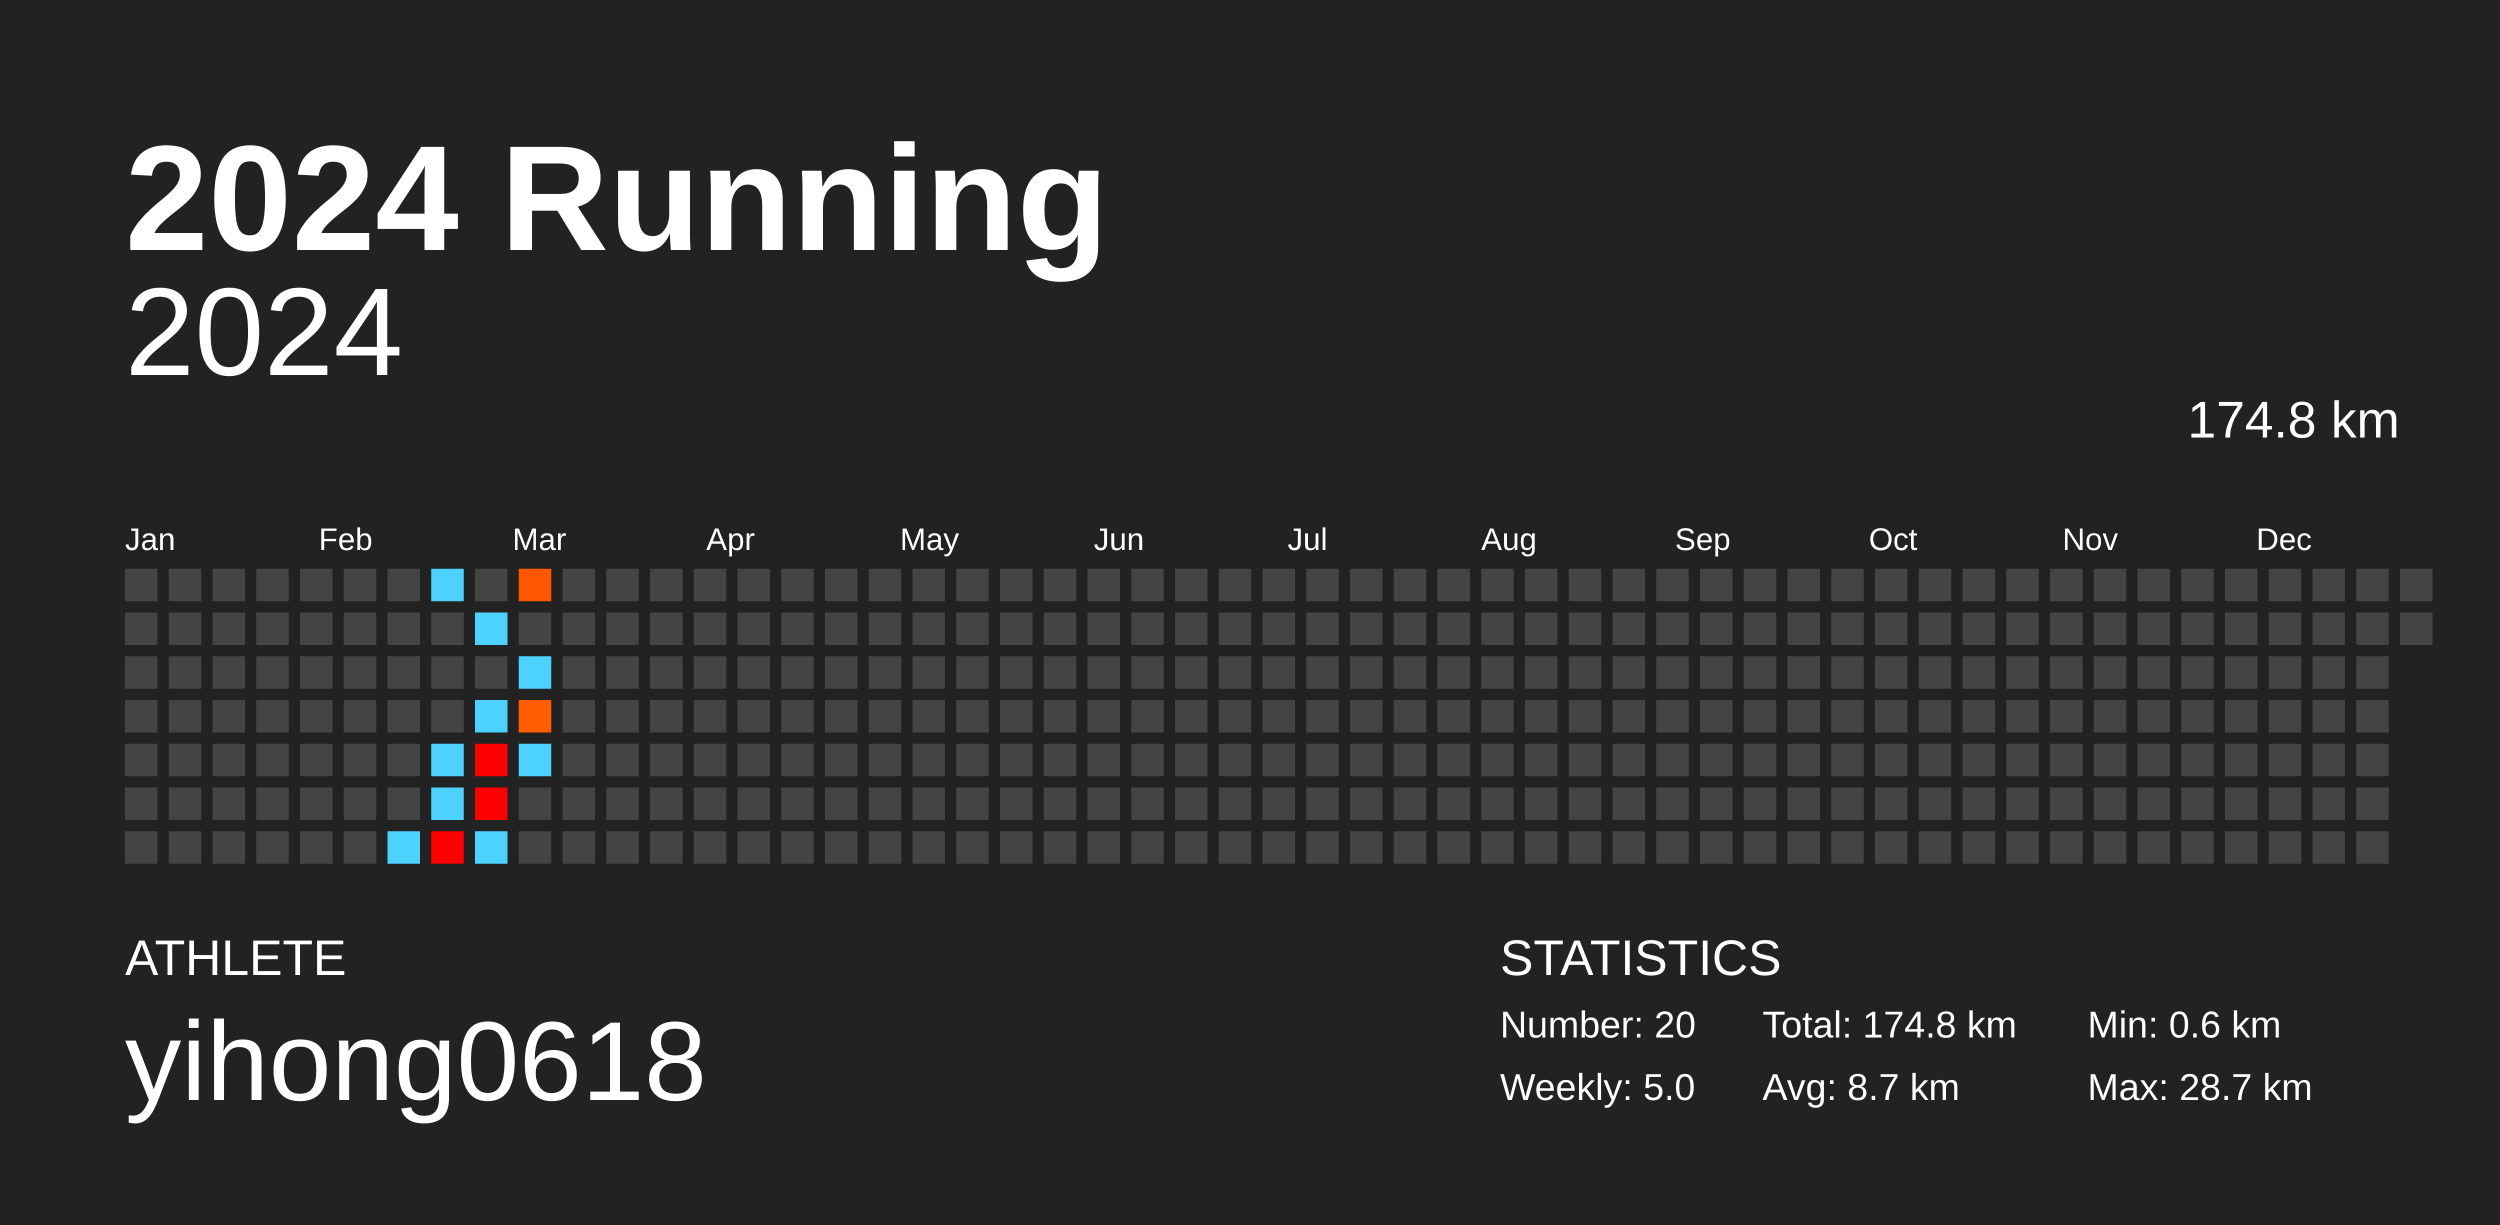
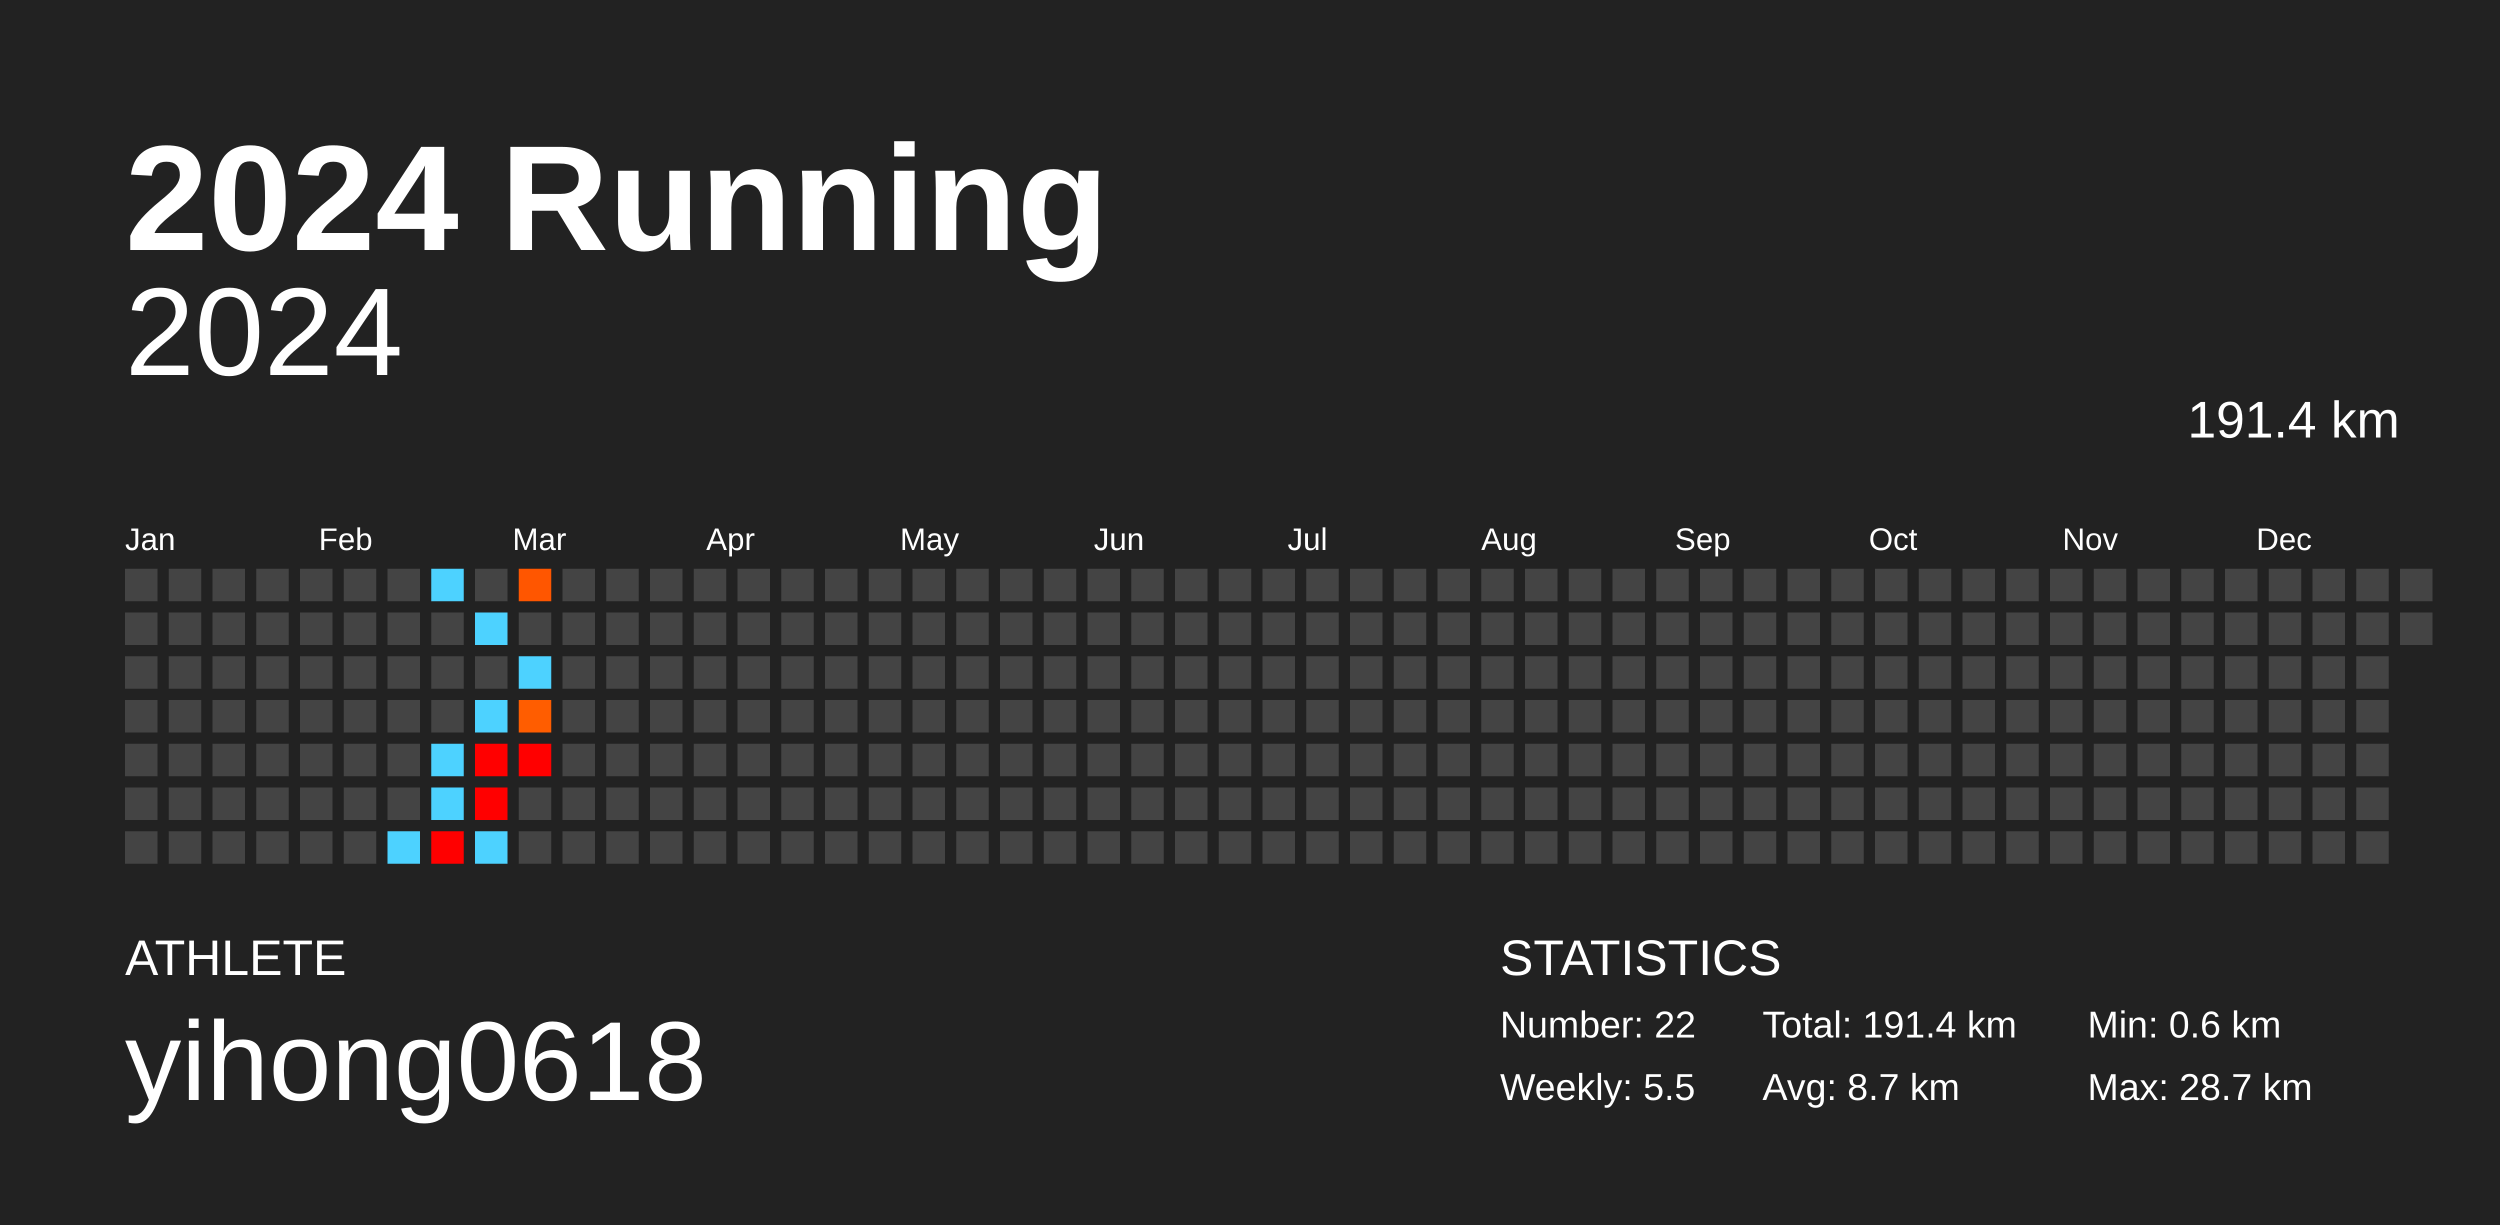
<svg xmlns="http://www.w3.org/2000/svg" baseProfile="full" height="98mm" version="1.1" viewBox="0,0,200,98" width="200mm">
  <defs />
  <rect fill="#222222" height="98" width="200" x="0" y="0" />
  <text fill="#FFFFFF" style="font-size:12px; font-family:Arial; font-weight:bold;" x="10" y="20">2024 Running</text>
  <text fill="#FFFFFF" style="font-size:4px; font-family:Arial" x="10" y="78">ATHLETE</text>
  <text fill="#FFFFFF" style="font-size:9px; font-family:Arial" x="10" y="88">yihong0618</text>
  <text fill="#FFFFFF" style="font-size:4px; font-family:Arial" x="120" y="78">STATISTICS</text>
-   <text fill="#FFFFFF" style="font-size:3px; font-family:Arial" x="120" y="83">Number: 20</text>
-   <text fill="#FFFFFF" style="font-size:3px; font-family:Arial" x="120" y="88">Weekly: 5.0</text>
-   <text fill="#FFFFFF" style="font-size:3px; font-family:Arial" x="141" y="83">Total: 174.8 km</text>
+   <text fill="#FFFFFF" style="font-size:3px; font-family:Arial" x="120" y="83">Number: 22</text>
+   <text fill="#FFFFFF" style="font-size:3px; font-family:Arial" x="120" y="88">Weekly: 5.5</text>
+   <text fill="#FFFFFF" style="font-size:3px; font-family:Arial" x="141" y="83">Total: 191.4 km</text>
  <text fill="#FFFFFF" style="font-size:3px; font-family:Arial" x="141" y="88">Avg: 8.7 km</text>
  <text fill="#FFFFFF" style="font-size:3px; font-family:Arial" x="167" y="83">Min: 0.6 km</text>
  <text fill="#FFFFFF" style="font-size:3px; font-family:Arial" x="167" y="88">Max: 28.7 km</text>
  <text alignment-baseline="hanging" fill="#FFFFFF" style="font-size:10.0px; font-family:Arial;" x="10" y="30">2024</text>
-   <text alignment-baseline="hanging" fill="#FFFFFF" style="font-size:4.125px; font-family:Arial;" x="175" y="35">174.8 km</text>
+   <text alignment-baseline="hanging" fill="#FFFFFF" style="font-size:4.125px; font-family:Arial;" x="175" y="35">191.4 km</text>
  <text fill="#FFFFFF" style="font-size:2.5px; font-family:Arial" x="10.0" y="44">Jan</text>
  <text fill="#FFFFFF" style="font-size:2.5px; font-family:Arial" x="25.5" y="44">Feb</text>
  <text fill="#FFFFFF" style="font-size:2.5px; font-family:Arial" x="41.0" y="44">Mar</text>
  <text fill="#FFFFFF" style="font-size:2.5px; font-family:Arial" x="56.5" y="44">Apr</text>
  <text fill="#FFFFFF" style="font-size:2.5px; font-family:Arial" x="72.0" y="44">May</text>
  <text fill="#FFFFFF" style="font-size:2.5px; font-family:Arial" x="87.5" y="44">Jun</text>
  <text fill="#FFFFFF" style="font-size:2.5px; font-family:Arial" x="103.0" y="44">Jul</text>
  <text fill="#FFFFFF" style="font-size:2.5px; font-family:Arial" x="118.5" y="44">Aug</text>
  <text fill="#FFFFFF" style="font-size:2.5px; font-family:Arial" x="134.0" y="44">Sep</text>
  <text fill="#FFFFFF" style="font-size:2.5px; font-family:Arial" x="149.5" y="44">Oct</text>
  <text fill="#FFFFFF" style="font-size:2.5px; font-family:Arial" x="165.0" y="44">Nov</text>
  <text fill="#FFFFFF" style="font-size:2.5px; font-family:Arial" x="180.5" y="44">Dec</text>
  <rect fill="#444444" height="2.6" width="2.6" x="10.0" y="45.5" />
  <rect fill="#444444" height="2.6" width="2.6" x="10.0" y="49.0" />
  <rect fill="#444444" height="2.6" width="2.6" x="10.0" y="52.5" />
  <rect fill="#444444" height="2.6" width="2.6" x="10.0" y="56.0" />
  <rect fill="#444444" height="2.6" width="2.6" x="10.0" y="59.5" />
  <rect fill="#444444" height="2.6" width="2.6" x="10.0" y="63.0" />
  <rect fill="#444444" height="2.6" width="2.6" x="10.0" y="66.5" />
  <rect fill="#444444" height="2.6" width="2.6" x="13.5" y="45.5" />
  <rect fill="#444444" height="2.6" width="2.6" x="13.5" y="49.0" />
  <rect fill="#444444" height="2.6" width="2.6" x="13.5" y="52.5" />
  <rect fill="#444444" height="2.6" width="2.6" x="13.5" y="56.0" />
  <rect fill="#444444" height="2.6" width="2.6" x="13.5" y="59.5" />
  <rect fill="#444444" height="2.6" width="2.6" x="13.5" y="63.0" />
  <rect fill="#444444" height="2.6" width="2.6" x="13.5" y="66.5" />
  <rect fill="#444444" height="2.6" width="2.6" x="17.0" y="45.5" />
  <rect fill="#444444" height="2.6" width="2.6" x="17.0" y="49.0" />
  <rect fill="#444444" height="2.6" width="2.6" x="17.0" y="52.5" />
  <rect fill="#444444" height="2.6" width="2.6" x="17.0" y="56.0" />
  <rect fill="#444444" height="2.6" width="2.6" x="17.0" y="59.5" />
  <rect fill="#444444" height="2.6" width="2.6" x="17.0" y="63.0" />
  <rect fill="#444444" height="2.6" width="2.6" x="17.0" y="66.5" />
  <rect fill="#444444" height="2.6" width="2.6" x="20.5" y="45.5" />
  <rect fill="#444444" height="2.6" width="2.6" x="20.5" y="49.0" />
  <rect fill="#444444" height="2.6" width="2.6" x="20.5" y="52.5" />
  <rect fill="#444444" height="2.6" width="2.6" x="20.5" y="56.0" />
  <rect fill="#444444" height="2.6" width="2.6" x="20.5" y="59.5" />
  <rect fill="#444444" height="2.6" width="2.6" x="20.5" y="63.0" />
  <rect fill="#444444" height="2.6" width="2.6" x="20.5" y="66.5" />
  <rect fill="#444444" height="2.6" width="2.6" x="24.0" y="45.5" />
  <rect fill="#444444" height="2.6" width="2.6" x="24.0" y="49.0" />
  <rect fill="#444444" height="2.6" width="2.6" x="24.0" y="52.5" />
  <rect fill="#444444" height="2.6" width="2.6" x="24.0" y="56.0" />
  <rect fill="#444444" height="2.6" width="2.6" x="24.0" y="59.5" />
  <rect fill="#444444" height="2.6" width="2.6" x="24.0" y="63.0" />
  <rect fill="#444444" height="2.6" width="2.6" x="24.0" y="66.5" />
  <rect fill="#444444" height="2.6" width="2.6" x="27.5" y="45.5" />
  <rect fill="#444444" height="2.6" width="2.6" x="27.5" y="49.0" />
  <rect fill="#444444" height="2.6" width="2.6" x="27.5" y="52.5" />
  <rect fill="#444444" height="2.6" width="2.6" x="27.5" y="56.0" />
  <rect fill="#444444" height="2.6" width="2.6" x="27.5" y="59.5" />
  <rect fill="#444444" height="2.6" width="2.6" x="27.5" y="63.0" />
  <rect fill="#444444" height="2.6" width="2.6" x="27.5" y="66.5" />
  <rect fill="#444444" height="2.6" width="2.6" x="31.0" y="45.5" />
  <rect fill="#444444" height="2.6" width="2.6" x="31.0" y="49.0" />
  <rect fill="#444444" height="2.6" width="2.6" x="31.0" y="52.5" />
  <rect fill="#444444" height="2.6" width="2.6" x="31.0" y="56.0" />
  <rect fill="#444444" height="2.6" width="2.6" x="31.0" y="59.5" />
  <rect fill="#444444" height="2.6" width="2.6" x="31.0" y="63.0" />
  <rect fill="#4dd2ff" height="2.6" width="2.6" x="31.0" y="66.5" />
  <rect fill="#4dd2ff" height="2.6" width="2.6" x="34.5" y="45.5" />
  <rect fill="#444444" height="2.6" width="2.6" x="34.5" y="49.0" />
  <rect fill="#444444" height="2.6" width="2.6" x="34.5" y="52.5" />
  <rect fill="#444444" height="2.6" width="2.6" x="34.5" y="56.0" />
  <rect fill="#4dd2ff" height="2.6" width="2.6" x="34.5" y="59.5" />
  <rect fill="#4dd2ff" height="2.6" width="2.6" x="34.5" y="63.0" />
  <rect fill="red" height="2.6" width="2.6" x="34.5" y="66.5" />
  <rect fill="#444444" height="2.6" width="2.6" x="38.0" y="45.5" />
  <rect fill="#4dd2ff" height="2.6" width="2.6" x="38.0" y="49.0" />
  <rect fill="#444444" height="2.6" width="2.6" x="38.0" y="52.5" />
  <rect fill="#4dd2ff" height="2.6" width="2.6" x="38.0" y="56.0" />
  <rect fill="red" height="2.6" width="2.6" x="38.0" y="59.5" />
  <rect fill="red" height="2.6" width="2.6" x="38.0" y="63.0" />
  <rect fill="#4dd2ff" height="2.6" width="2.6" x="38.0" y="66.5" />
  <rect fill="#ff5600" height="2.6" width="2.6" x="41.5" y="45.5" />
  <rect fill="#444444" height="2.6" width="2.6" x="41.5" y="49.0" />
  <rect fill="#4dd2ff" height="2.6" width="2.6" x="41.5" y="52.5" />
  <rect fill="#ff5d00" height="2.6" width="2.6" x="41.5" y="56.0" />
-   <rect fill="#4dd2ff" height="2.6" width="2.6" x="41.5" y="59.5" />
+   <rect fill="red" height="2.6" width="2.6" x="41.5" y="59.5" />
  <rect fill="#444444" height="2.6" width="2.6" x="41.5" y="63.0" />
  <rect fill="#444444" height="2.6" width="2.6" x="41.5" y="66.5" />
  <rect fill="#444444" height="2.6" width="2.6" x="45.0" y="45.5" />
  <rect fill="#444444" height="2.6" width="2.6" x="45.0" y="49.0" />
  <rect fill="#444444" height="2.6" width="2.6" x="45.0" y="52.5" />
  <rect fill="#444444" height="2.6" width="2.6" x="45.0" y="56.0" />
  <rect fill="#444444" height="2.6" width="2.6" x="45.0" y="59.5" />
  <rect fill="#444444" height="2.6" width="2.6" x="45.0" y="63.0" />
  <rect fill="#444444" height="2.6" width="2.6" x="45.0" y="66.5" />
  <rect fill="#444444" height="2.6" width="2.6" x="48.5" y="45.5" />
  <rect fill="#444444" height="2.6" width="2.6" x="48.5" y="49.0" />
  <rect fill="#444444" height="2.6" width="2.6" x="48.5" y="52.5" />
  <rect fill="#444444" height="2.6" width="2.6" x="48.5" y="56.0" />
  <rect fill="#444444" height="2.6" width="2.6" x="48.5" y="59.5" />
  <rect fill="#444444" height="2.6" width="2.6" x="48.5" y="63.0" />
  <rect fill="#444444" height="2.6" width="2.6" x="48.5" y="66.5" />
  <rect fill="#444444" height="2.6" width="2.6" x="52.0" y="45.5" />
  <rect fill="#444444" height="2.6" width="2.6" x="52.0" y="49.0" />
  <rect fill="#444444" height="2.6" width="2.6" x="52.0" y="52.5" />
  <rect fill="#444444" height="2.6" width="2.6" x="52.0" y="56.0" />
  <rect fill="#444444" height="2.6" width="2.6" x="52.0" y="59.5" />
  <rect fill="#444444" height="2.6" width="2.6" x="52.0" y="63.0" />
  <rect fill="#444444" height="2.6" width="2.6" x="52.0" y="66.5" />
  <rect fill="#444444" height="2.6" width="2.6" x="55.5" y="45.5" />
  <rect fill="#444444" height="2.6" width="2.6" x="55.5" y="49.0" />
  <rect fill="#444444" height="2.6" width="2.6" x="55.5" y="52.5" />
  <rect fill="#444444" height="2.6" width="2.6" x="55.5" y="56.0" />
  <rect fill="#444444" height="2.6" width="2.6" x="55.5" y="59.5" />
  <rect fill="#444444" height="2.6" width="2.6" x="55.5" y="63.0" />
  <rect fill="#444444" height="2.6" width="2.6" x="55.5" y="66.5" />
  <rect fill="#444444" height="2.6" width="2.6" x="59.0" y="45.5" />
  <rect fill="#444444" height="2.6" width="2.6" x="59.0" y="49.0" />
  <rect fill="#444444" height="2.6" width="2.6" x="59.0" y="52.5" />
  <rect fill="#444444" height="2.6" width="2.6" x="59.0" y="56.0" />
  <rect fill="#444444" height="2.6" width="2.6" x="59.0" y="59.5" />
  <rect fill="#444444" height="2.6" width="2.6" x="59.0" y="63.0" />
  <rect fill="#444444" height="2.6" width="2.6" x="59.0" y="66.5" />
  <rect fill="#444444" height="2.6" width="2.6" x="62.5" y="45.5" />
  <rect fill="#444444" height="2.6" width="2.6" x="62.5" y="49.0" />
  <rect fill="#444444" height="2.6" width="2.6" x="62.5" y="52.5" />
  <rect fill="#444444" height="2.6" width="2.6" x="62.5" y="56.0" />
  <rect fill="#444444" height="2.6" width="2.6" x="62.5" y="59.5" />
  <rect fill="#444444" height="2.6" width="2.6" x="62.5" y="63.0" />
  <rect fill="#444444" height="2.6" width="2.6" x="62.5" y="66.5" />
  <rect fill="#444444" height="2.6" width="2.6" x="66.0" y="45.5" />
  <rect fill="#444444" height="2.6" width="2.6" x="66.0" y="49.0" />
  <rect fill="#444444" height="2.6" width="2.6" x="66.0" y="52.5" />
  <rect fill="#444444" height="2.6" width="2.6" x="66.0" y="56.0" />
  <rect fill="#444444" height="2.6" width="2.6" x="66.0" y="59.5" />
  <rect fill="#444444" height="2.6" width="2.6" x="66.0" y="63.0" />
  <rect fill="#444444" height="2.6" width="2.6" x="66.0" y="66.5" />
  <rect fill="#444444" height="2.6" width="2.6" x="69.5" y="45.5" />
  <rect fill="#444444" height="2.6" width="2.6" x="69.5" y="49.0" />
  <rect fill="#444444" height="2.6" width="2.6" x="69.5" y="52.5" />
  <rect fill="#444444" height="2.6" width="2.6" x="69.5" y="56.0" />
  <rect fill="#444444" height="2.6" width="2.6" x="69.5" y="59.5" />
  <rect fill="#444444" height="2.6" width="2.6" x="69.5" y="63.0" />
  <rect fill="#444444" height="2.6" width="2.6" x="69.5" y="66.5" />
  <rect fill="#444444" height="2.6" width="2.6" x="73.0" y="45.5" />
  <rect fill="#444444" height="2.6" width="2.6" x="73.0" y="49.0" />
  <rect fill="#444444" height="2.6" width="2.6" x="73.0" y="52.5" />
  <rect fill="#444444" height="2.6" width="2.6" x="73.0" y="56.0" />
  <rect fill="#444444" height="2.6" width="2.6" x="73.0" y="59.5" />
  <rect fill="#444444" height="2.6" width="2.6" x="73.0" y="63.0" />
  <rect fill="#444444" height="2.6" width="2.6" x="73.0" y="66.5" />
  <rect fill="#444444" height="2.6" width="2.6" x="76.5" y="45.5" />
  <rect fill="#444444" height="2.6" width="2.6" x="76.5" y="49.0" />
  <rect fill="#444444" height="2.6" width="2.6" x="76.5" y="52.5" />
  <rect fill="#444444" height="2.6" width="2.6" x="76.5" y="56.0" />
  <rect fill="#444444" height="2.6" width="2.6" x="76.5" y="59.5" />
  <rect fill="#444444" height="2.6" width="2.6" x="76.5" y="63.0" />
  <rect fill="#444444" height="2.6" width="2.6" x="76.5" y="66.5" />
  <rect fill="#444444" height="2.6" width="2.6" x="80.0" y="45.5" />
  <rect fill="#444444" height="2.6" width="2.6" x="80.0" y="49.0" />
  <rect fill="#444444" height="2.6" width="2.6" x="80.0" y="52.5" />
  <rect fill="#444444" height="2.6" width="2.6" x="80.0" y="56.0" />
  <rect fill="#444444" height="2.6" width="2.6" x="80.0" y="59.5" />
  <rect fill="#444444" height="2.6" width="2.6" x="80.0" y="63.0" />
  <rect fill="#444444" height="2.6" width="2.6" x="80.0" y="66.5" />
  <rect fill="#444444" height="2.6" width="2.6" x="83.5" y="45.5" />
  <rect fill="#444444" height="2.6" width="2.6" x="83.5" y="49.0" />
  <rect fill="#444444" height="2.6" width="2.6" x="83.5" y="52.5" />
  <rect fill="#444444" height="2.6" width="2.6" x="83.5" y="56.0" />
  <rect fill="#444444" height="2.6" width="2.6" x="83.5" y="59.5" />
  <rect fill="#444444" height="2.6" width="2.6" x="83.5" y="63.0" />
  <rect fill="#444444" height="2.6" width="2.6" x="83.5" y="66.5" />
  <rect fill="#444444" height="2.6" width="2.6" x="87.0" y="45.5" />
  <rect fill="#444444" height="2.6" width="2.6" x="87.0" y="49.0" />
  <rect fill="#444444" height="2.6" width="2.6" x="87.0" y="52.5" />
  <rect fill="#444444" height="2.6" width="2.6" x="87.0" y="56.0" />
  <rect fill="#444444" height="2.6" width="2.6" x="87.0" y="59.5" />
  <rect fill="#444444" height="2.6" width="2.6" x="87.0" y="63.0" />
  <rect fill="#444444" height="2.6" width="2.6" x="87.0" y="66.5" />
  <rect fill="#444444" height="2.6" width="2.6" x="90.5" y="45.5" />
  <rect fill="#444444" height="2.6" width="2.6" x="90.5" y="49.0" />
  <rect fill="#444444" height="2.6" width="2.6" x="90.5" y="52.5" />
  <rect fill="#444444" height="2.6" width="2.6" x="90.5" y="56.0" />
  <rect fill="#444444" height="2.6" width="2.6" x="90.5" y="59.5" />
  <rect fill="#444444" height="2.6" width="2.6" x="90.5" y="63.0" />
  <rect fill="#444444" height="2.6" width="2.6" x="90.5" y="66.5" />
  <rect fill="#444444" height="2.6" width="2.6" x="94.0" y="45.5" />
  <rect fill="#444444" height="2.6" width="2.6" x="94.0" y="49.0" />
  <rect fill="#444444" height="2.6" width="2.6" x="94.0" y="52.5" />
  <rect fill="#444444" height="2.6" width="2.6" x="94.0" y="56.0" />
  <rect fill="#444444" height="2.6" width="2.6" x="94.0" y="59.5" />
  <rect fill="#444444" height="2.6" width="2.6" x="94.0" y="63.0" />
  <rect fill="#444444" height="2.6" width="2.6" x="94.0" y="66.5" />
  <rect fill="#444444" height="2.6" width="2.6" x="97.5" y="45.5" />
  <rect fill="#444444" height="2.6" width="2.6" x="97.5" y="49.0" />
  <rect fill="#444444" height="2.6" width="2.6" x="97.5" y="52.5" />
  <rect fill="#444444" height="2.6" width="2.6" x="97.5" y="56.0" />
  <rect fill="#444444" height="2.6" width="2.6" x="97.5" y="59.5" />
  <rect fill="#444444" height="2.6" width="2.6" x="97.5" y="63.0" />
  <rect fill="#444444" height="2.6" width="2.6" x="97.5" y="66.5" />
  <rect fill="#444444" height="2.6" width="2.6" x="101.0" y="45.5" />
  <rect fill="#444444" height="2.6" width="2.6" x="101.0" y="49.0" />
  <rect fill="#444444" height="2.6" width="2.6" x="101.0" y="52.5" />
  <rect fill="#444444" height="2.6" width="2.6" x="101.0" y="56.0" />
  <rect fill="#444444" height="2.6" width="2.6" x="101.0" y="59.5" />
  <rect fill="#444444" height="2.6" width="2.6" x="101.0" y="63.0" />
  <rect fill="#444444" height="2.6" width="2.6" x="101.0" y="66.5" />
  <rect fill="#444444" height="2.6" width="2.6" x="104.5" y="45.5" />
  <rect fill="#444444" height="2.6" width="2.6" x="104.5" y="49.0" />
  <rect fill="#444444" height="2.6" width="2.6" x="104.5" y="52.5" />
  <rect fill="#444444" height="2.6" width="2.6" x="104.5" y="56.0" />
  <rect fill="#444444" height="2.6" width="2.6" x="104.5" y="59.5" />
  <rect fill="#444444" height="2.6" width="2.6" x="104.5" y="63.0" />
  <rect fill="#444444" height="2.6" width="2.6" x="104.5" y="66.5" />
  <rect fill="#444444" height="2.6" width="2.6" x="108.0" y="45.5" />
  <rect fill="#444444" height="2.6" width="2.6" x="108.0" y="49.0" />
  <rect fill="#444444" height="2.6" width="2.6" x="108.0" y="52.5" />
  <rect fill="#444444" height="2.6" width="2.6" x="108.0" y="56.0" />
  <rect fill="#444444" height="2.6" width="2.6" x="108.0" y="59.5" />
  <rect fill="#444444" height="2.6" width="2.6" x="108.0" y="63.0" />
  <rect fill="#444444" height="2.6" width="2.6" x="108.0" y="66.5" />
  <rect fill="#444444" height="2.6" width="2.6" x="111.5" y="45.5" />
  <rect fill="#444444" height="2.6" width="2.6" x="111.5" y="49.0" />
  <rect fill="#444444" height="2.6" width="2.6" x="111.5" y="52.5" />
  <rect fill="#444444" height="2.6" width="2.6" x="111.5" y="56.0" />
  <rect fill="#444444" height="2.6" width="2.6" x="111.5" y="59.5" />
  <rect fill="#444444" height="2.6" width="2.6" x="111.5" y="63.0" />
  <rect fill="#444444" height="2.6" width="2.6" x="111.5" y="66.5" />
  <rect fill="#444444" height="2.6" width="2.6" x="115.0" y="45.5" />
  <rect fill="#444444" height="2.6" width="2.6" x="115.0" y="49.0" />
  <rect fill="#444444" height="2.6" width="2.6" x="115.0" y="52.5" />
  <rect fill="#444444" height="2.6" width="2.6" x="115.0" y="56.0" />
  <rect fill="#444444" height="2.6" width="2.6" x="115.0" y="59.5" />
  <rect fill="#444444" height="2.6" width="2.6" x="115.0" y="63.0" />
  <rect fill="#444444" height="2.6" width="2.6" x="115.0" y="66.5" />
  <rect fill="#444444" height="2.6" width="2.6" x="118.5" y="45.5" />
  <rect fill="#444444" height="2.6" width="2.6" x="118.5" y="49.0" />
  <rect fill="#444444" height="2.6" width="2.6" x="118.5" y="52.5" />
  <rect fill="#444444" height="2.6" width="2.6" x="118.5" y="56.0" />
  <rect fill="#444444" height="2.6" width="2.6" x="118.5" y="59.5" />
  <rect fill="#444444" height="2.6" width="2.6" x="118.5" y="63.0" />
  <rect fill="#444444" height="2.6" width="2.6" x="118.5" y="66.5" />
  <rect fill="#444444" height="2.6" width="2.6" x="122.0" y="45.5" />
  <rect fill="#444444" height="2.6" width="2.6" x="122.0" y="49.0" />
  <rect fill="#444444" height="2.6" width="2.6" x="122.0" y="52.5" />
  <rect fill="#444444" height="2.6" width="2.6" x="122.0" y="56.0" />
  <rect fill="#444444" height="2.6" width="2.6" x="122.0" y="59.5" />
  <rect fill="#444444" height="2.6" width="2.6" x="122.0" y="63.0" />
  <rect fill="#444444" height="2.6" width="2.6" x="122.0" y="66.5" />
  <rect fill="#444444" height="2.6" width="2.6" x="125.5" y="45.5" />
  <rect fill="#444444" height="2.6" width="2.6" x="125.5" y="49.0" />
  <rect fill="#444444" height="2.6" width="2.6" x="125.5" y="52.5" />
  <rect fill="#444444" height="2.6" width="2.6" x="125.5" y="56.0" />
  <rect fill="#444444" height="2.6" width="2.6" x="125.5" y="59.5" />
  <rect fill="#444444" height="2.6" width="2.6" x="125.5" y="63.0" />
  <rect fill="#444444" height="2.6" width="2.6" x="125.5" y="66.5" />
  <rect fill="#444444" height="2.6" width="2.6" x="129.0" y="45.5" />
  <rect fill="#444444" height="2.6" width="2.6" x="129.0" y="49.0" />
  <rect fill="#444444" height="2.6" width="2.6" x="129.0" y="52.5" />
  <rect fill="#444444" height="2.6" width="2.6" x="129.0" y="56.0" />
  <rect fill="#444444" height="2.6" width="2.6" x="129.0" y="59.5" />
  <rect fill="#444444" height="2.6" width="2.6" x="129.0" y="63.0" />
  <rect fill="#444444" height="2.6" width="2.6" x="129.0" y="66.5" />
  <rect fill="#444444" height="2.6" width="2.6" x="132.5" y="45.5" />
  <rect fill="#444444" height="2.6" width="2.6" x="132.5" y="49.0" />
  <rect fill="#444444" height="2.6" width="2.6" x="132.5" y="52.5" />
  <rect fill="#444444" height="2.6" width="2.6" x="132.5" y="56.0" />
  <rect fill="#444444" height="2.6" width="2.6" x="132.5" y="59.5" />
  <rect fill="#444444" height="2.6" width="2.6" x="132.5" y="63.0" />
  <rect fill="#444444" height="2.6" width="2.6" x="132.5" y="66.5" />
  <rect fill="#444444" height="2.6" width="2.6" x="136.0" y="45.5" />
  <rect fill="#444444" height="2.6" width="2.6" x="136.0" y="49.0" />
  <rect fill="#444444" height="2.6" width="2.6" x="136.0" y="52.5" />
  <rect fill="#444444" height="2.6" width="2.6" x="136.0" y="56.0" />
  <rect fill="#444444" height="2.6" width="2.6" x="136.0" y="59.5" />
  <rect fill="#444444" height="2.6" width="2.6" x="136.0" y="63.0" />
  <rect fill="#444444" height="2.6" width="2.6" x="136.0" y="66.5" />
  <rect fill="#444444" height="2.6" width="2.6" x="139.5" y="45.5" />
  <rect fill="#444444" height="2.6" width="2.6" x="139.5" y="49.0" />
  <rect fill="#444444" height="2.6" width="2.6" x="139.5" y="52.5" />
  <rect fill="#444444" height="2.6" width="2.6" x="139.5" y="56.0" />
  <rect fill="#444444" height="2.6" width="2.6" x="139.5" y="59.5" />
  <rect fill="#444444" height="2.6" width="2.6" x="139.5" y="63.0" />
  <rect fill="#444444" height="2.6" width="2.6" x="139.5" y="66.5" />
  <rect fill="#444444" height="2.6" width="2.6" x="143.0" y="45.5" />
  <rect fill="#444444" height="2.6" width="2.6" x="143.0" y="49.0" />
  <rect fill="#444444" height="2.6" width="2.6" x="143.0" y="52.5" />
  <rect fill="#444444" height="2.6" width="2.6" x="143.0" y="56.0" />
  <rect fill="#444444" height="2.6" width="2.6" x="143.0" y="59.5" />
  <rect fill="#444444" height="2.6" width="2.6" x="143.0" y="63.0" />
  <rect fill="#444444" height="2.6" width="2.6" x="143.0" y="66.5" />
  <rect fill="#444444" height="2.6" width="2.6" x="146.5" y="45.5" />
  <rect fill="#444444" height="2.6" width="2.6" x="146.5" y="49.0" />
  <rect fill="#444444" height="2.6" width="2.6" x="146.5" y="52.5" />
  <rect fill="#444444" height="2.6" width="2.6" x="146.5" y="56.0" />
  <rect fill="#444444" height="2.6" width="2.6" x="146.5" y="59.5" />
  <rect fill="#444444" height="2.6" width="2.6" x="146.5" y="63.0" />
  <rect fill="#444444" height="2.6" width="2.6" x="146.5" y="66.5" />
  <rect fill="#444444" height="2.6" width="2.6" x="150.0" y="45.5" />
  <rect fill="#444444" height="2.6" width="2.6" x="150.0" y="49.0" />
  <rect fill="#444444" height="2.6" width="2.6" x="150.0" y="52.5" />
  <rect fill="#444444" height="2.6" width="2.6" x="150.0" y="56.0" />
  <rect fill="#444444" height="2.6" width="2.6" x="150.0" y="59.5" />
  <rect fill="#444444" height="2.6" width="2.6" x="150.0" y="63.0" />
  <rect fill="#444444" height="2.6" width="2.6" x="150.0" y="66.5" />
  <rect fill="#444444" height="2.6" width="2.6" x="153.5" y="45.5" />
  <rect fill="#444444" height="2.6" width="2.6" x="153.5" y="49.0" />
  <rect fill="#444444" height="2.6" width="2.6" x="153.5" y="52.5" />
  <rect fill="#444444" height="2.6" width="2.6" x="153.5" y="56.0" />
  <rect fill="#444444" height="2.6" width="2.6" x="153.5" y="59.5" />
  <rect fill="#444444" height="2.6" width="2.6" x="153.5" y="63.0" />
  <rect fill="#444444" height="2.6" width="2.6" x="153.5" y="66.5" />
  <rect fill="#444444" height="2.6" width="2.6" x="157.0" y="45.5" />
  <rect fill="#444444" height="2.6" width="2.6" x="157.0" y="49.0" />
  <rect fill="#444444" height="2.6" width="2.6" x="157.0" y="52.5" />
  <rect fill="#444444" height="2.6" width="2.6" x="157.0" y="56.0" />
  <rect fill="#444444" height="2.6" width="2.6" x="157.0" y="59.5" />
  <rect fill="#444444" height="2.6" width="2.6" x="157.0" y="63.0" />
  <rect fill="#444444" height="2.6" width="2.6" x="157.0" y="66.5" />
  <rect fill="#444444" height="2.6" width="2.6" x="160.5" y="45.5" />
  <rect fill="#444444" height="2.6" width="2.6" x="160.5" y="49.0" />
  <rect fill="#444444" height="2.6" width="2.6" x="160.5" y="52.5" />
  <rect fill="#444444" height="2.6" width="2.6" x="160.5" y="56.0" />
  <rect fill="#444444" height="2.6" width="2.6" x="160.5" y="59.5" />
  <rect fill="#444444" height="2.6" width="2.6" x="160.5" y="63.0" />
  <rect fill="#444444" height="2.6" width="2.6" x="160.5" y="66.5" />
  <rect fill="#444444" height="2.6" width="2.6" x="164.0" y="45.5" />
  <rect fill="#444444" height="2.6" width="2.6" x="164.0" y="49.0" />
  <rect fill="#444444" height="2.6" width="2.6" x="164.0" y="52.5" />
  <rect fill="#444444" height="2.6" width="2.6" x="164.0" y="56.0" />
  <rect fill="#444444" height="2.6" width="2.6" x="164.0" y="59.5" />
  <rect fill="#444444" height="2.6" width="2.6" x="164.0" y="63.0" />
  <rect fill="#444444" height="2.6" width="2.6" x="164.0" y="66.5" />
  <rect fill="#444444" height="2.6" width="2.6" x="167.5" y="45.5" />
  <rect fill="#444444" height="2.6" width="2.6" x="167.5" y="49.0" />
  <rect fill="#444444" height="2.6" width="2.6" x="167.5" y="52.5" />
  <rect fill="#444444" height="2.6" width="2.6" x="167.5" y="56.0" />
  <rect fill="#444444" height="2.6" width="2.6" x="167.5" y="59.5" />
  <rect fill="#444444" height="2.6" width="2.6" x="167.5" y="63.0" />
  <rect fill="#444444" height="2.6" width="2.6" x="167.5" y="66.5" />
  <rect fill="#444444" height="2.6" width="2.6" x="171.0" y="45.5" />
  <rect fill="#444444" height="2.6" width="2.6" x="171.0" y="49.0" />
  <rect fill="#444444" height="2.6" width="2.6" x="171.0" y="52.5" />
  <rect fill="#444444" height="2.6" width="2.6" x="171.0" y="56.0" />
  <rect fill="#444444" height="2.6" width="2.6" x="171.0" y="59.5" />
  <rect fill="#444444" height="2.6" width="2.6" x="171.0" y="63.0" />
  <rect fill="#444444" height="2.6" width="2.6" x="171.0" y="66.5" />
  <rect fill="#444444" height="2.6" width="2.6" x="174.5" y="45.5" />
  <rect fill="#444444" height="2.6" width="2.6" x="174.5" y="49.0" />
  <rect fill="#444444" height="2.6" width="2.6" x="174.5" y="52.5" />
  <rect fill="#444444" height="2.6" width="2.6" x="174.5" y="56.0" />
  <rect fill="#444444" height="2.6" width="2.6" x="174.5" y="59.5" />
  <rect fill="#444444" height="2.6" width="2.6" x="174.5" y="63.0" />
  <rect fill="#444444" height="2.6" width="2.6" x="174.5" y="66.5" />
  <rect fill="#444444" height="2.6" width="2.6" x="178.0" y="45.5" />
  <rect fill="#444444" height="2.6" width="2.6" x="178.0" y="49.0" />
  <rect fill="#444444" height="2.6" width="2.6" x="178.0" y="52.5" />
  <rect fill="#444444" height="2.6" width="2.6" x="178.0" y="56.0" />
  <rect fill="#444444" height="2.6" width="2.6" x="178.0" y="59.5" />
  <rect fill="#444444" height="2.6" width="2.6" x="178.0" y="63.0" />
  <rect fill="#444444" height="2.6" width="2.6" x="178.0" y="66.5" />
  <rect fill="#444444" height="2.6" width="2.6" x="181.5" y="45.5" />
  <rect fill="#444444" height="2.6" width="2.6" x="181.5" y="49.0" />
  <rect fill="#444444" height="2.6" width="2.6" x="181.5" y="52.5" />
  <rect fill="#444444" height="2.6" width="2.6" x="181.5" y="56.0" />
  <rect fill="#444444" height="2.6" width="2.6" x="181.5" y="59.5" />
  <rect fill="#444444" height="2.6" width="2.6" x="181.5" y="63.0" />
  <rect fill="#444444" height="2.6" width="2.6" x="181.5" y="66.5" />
  <rect fill="#444444" height="2.6" width="2.6" x="185.0" y="45.5" />
  <rect fill="#444444" height="2.6" width="2.6" x="185.0" y="49.0" />
  <rect fill="#444444" height="2.6" width="2.6" x="185.0" y="52.5" />
  <rect fill="#444444" height="2.6" width="2.6" x="185.0" y="56.0" />
  <rect fill="#444444" height="2.6" width="2.6" x="185.0" y="59.5" />
  <rect fill="#444444" height="2.6" width="2.6" x="185.0" y="63.0" />
  <rect fill="#444444" height="2.6" width="2.6" x="185.0" y="66.5" />
  <rect fill="#444444" height="2.6" width="2.6" x="188.5" y="45.5" />
  <rect fill="#444444" height="2.6" width="2.6" x="188.5" y="49.0" />
  <rect fill="#444444" height="2.6" width="2.6" x="188.5" y="52.5" />
  <rect fill="#444444" height="2.6" width="2.6" x="188.5" y="56.0" />
  <rect fill="#444444" height="2.6" width="2.6" x="188.5" y="59.5" />
  <rect fill="#444444" height="2.6" width="2.6" x="188.5" y="63.0" />
  <rect fill="#444444" height="2.6" width="2.6" x="188.5" y="66.5" />
  <rect fill="#444444" height="2.6" width="2.6" x="192.0" y="45.5" />
  <rect fill="#444444" height="2.6" width="2.6" x="192.0" y="49.0" />
</svg>
